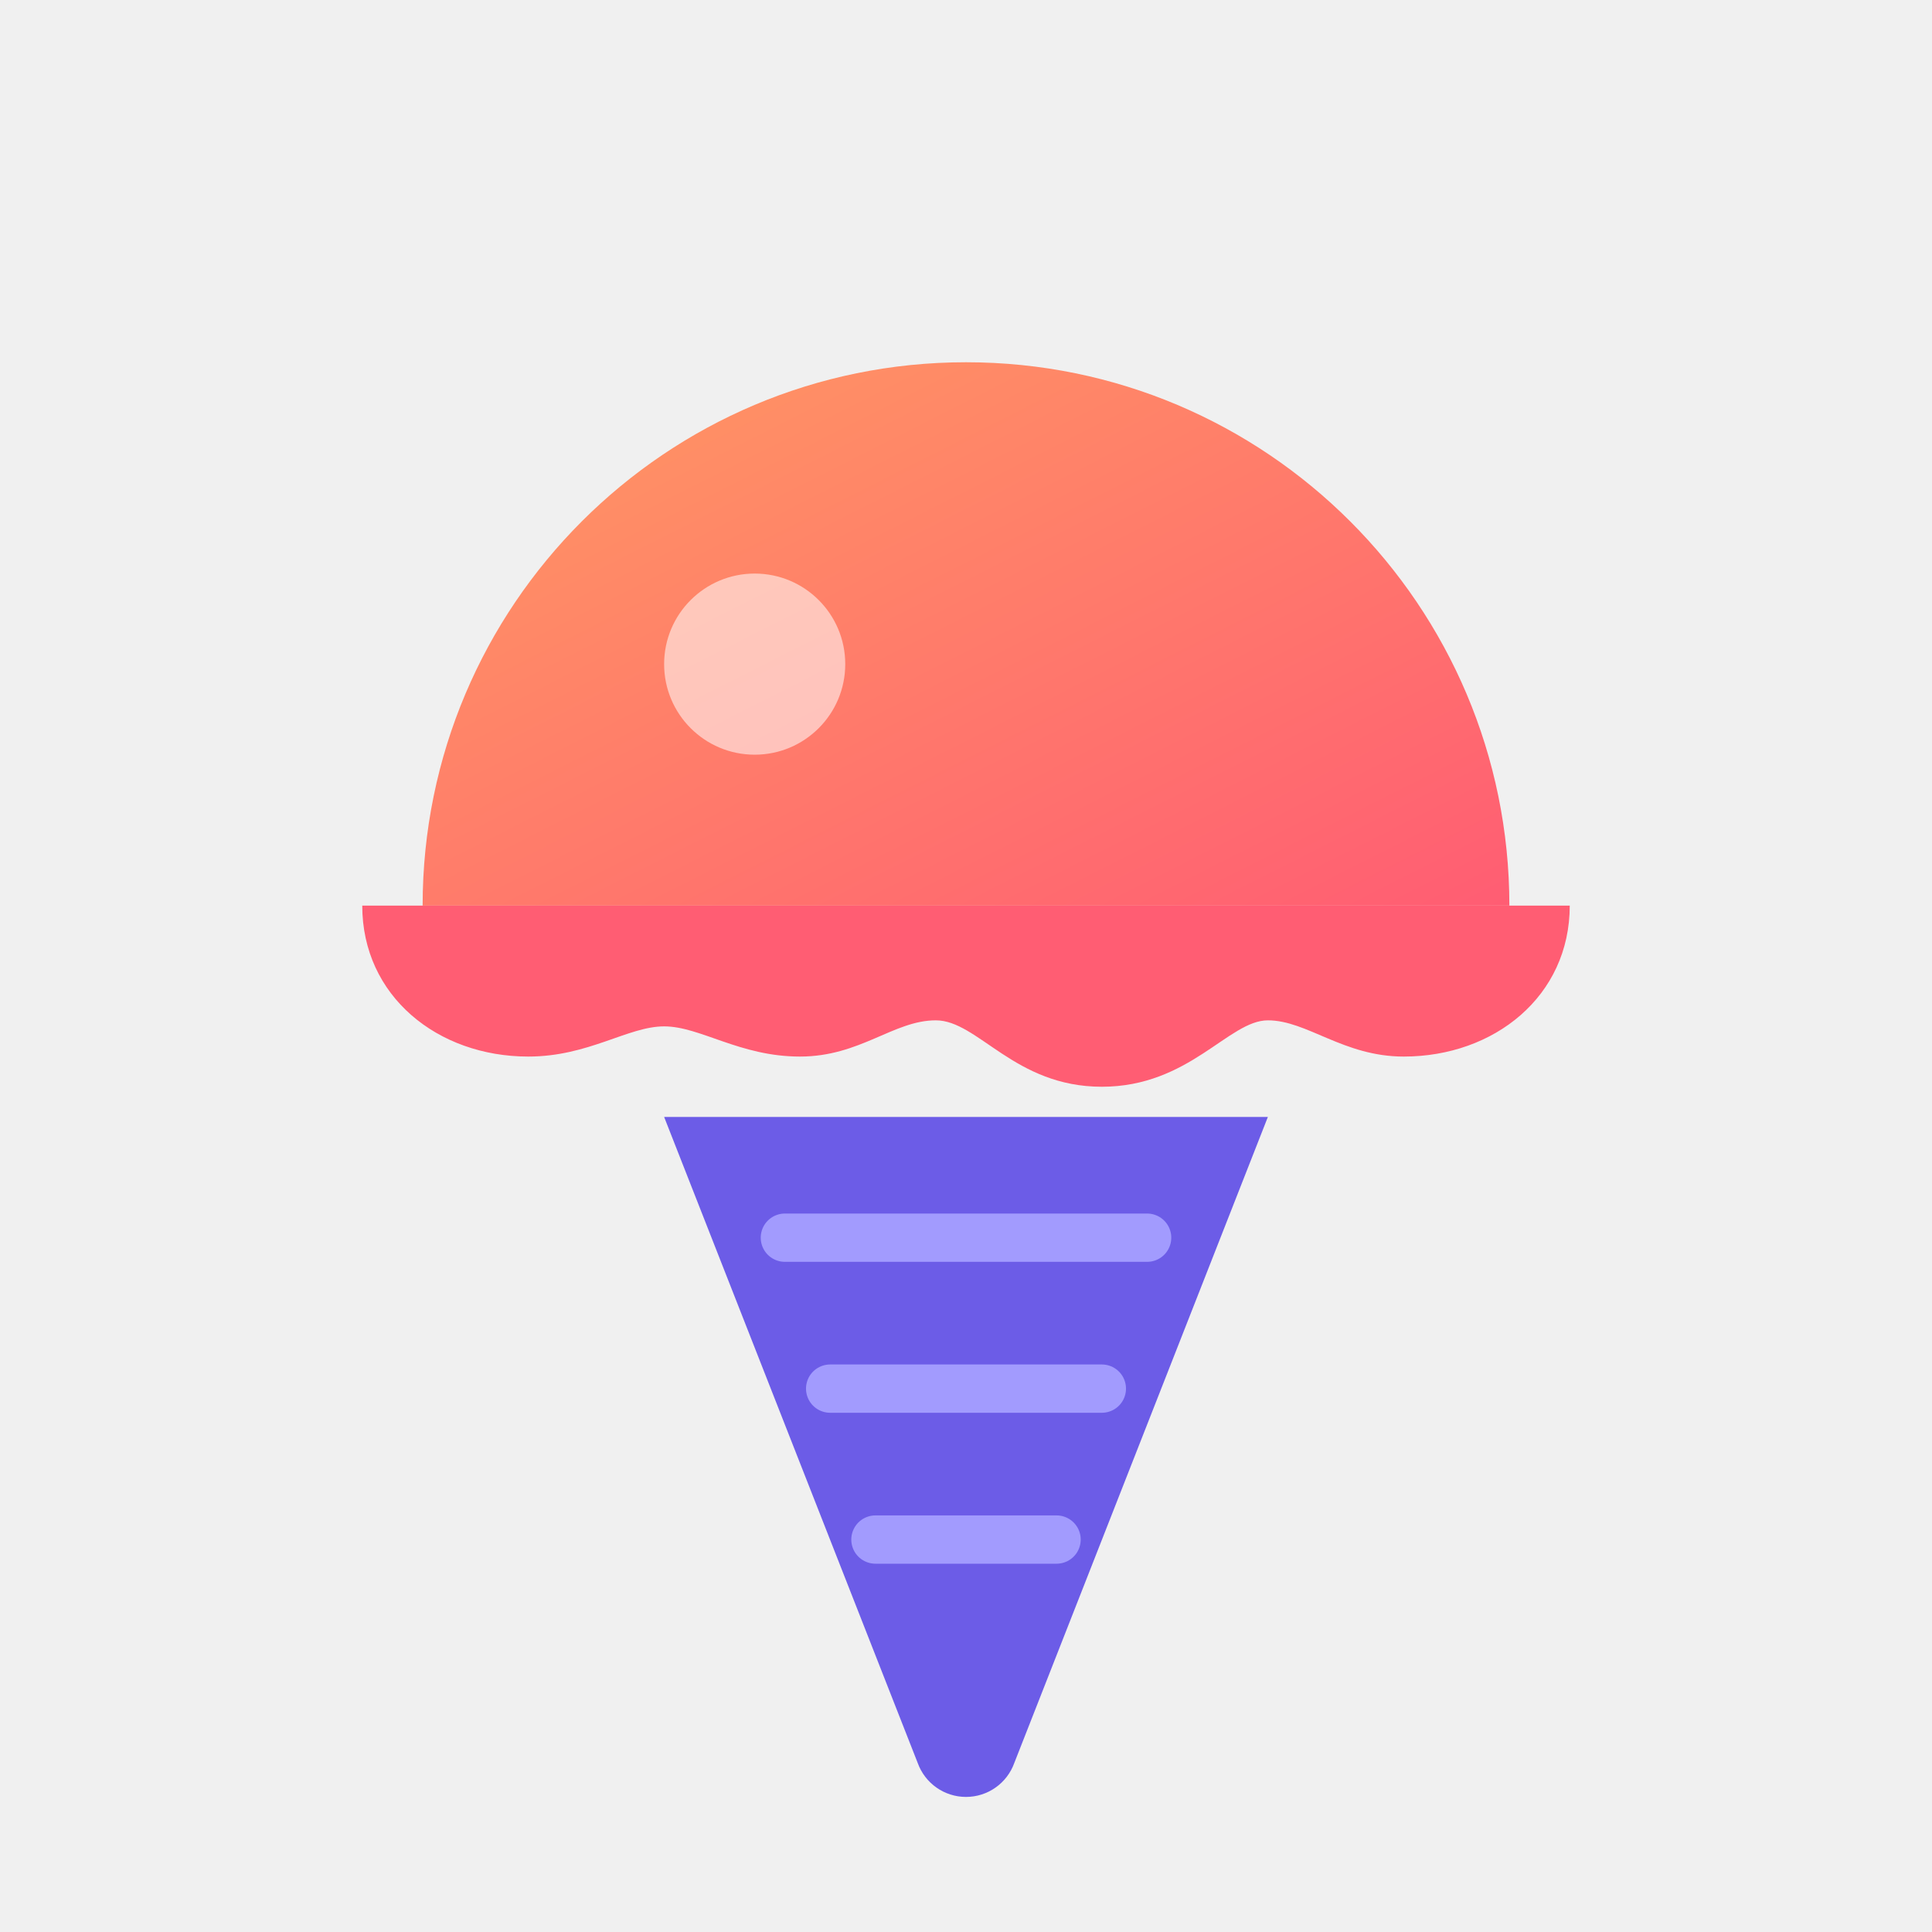
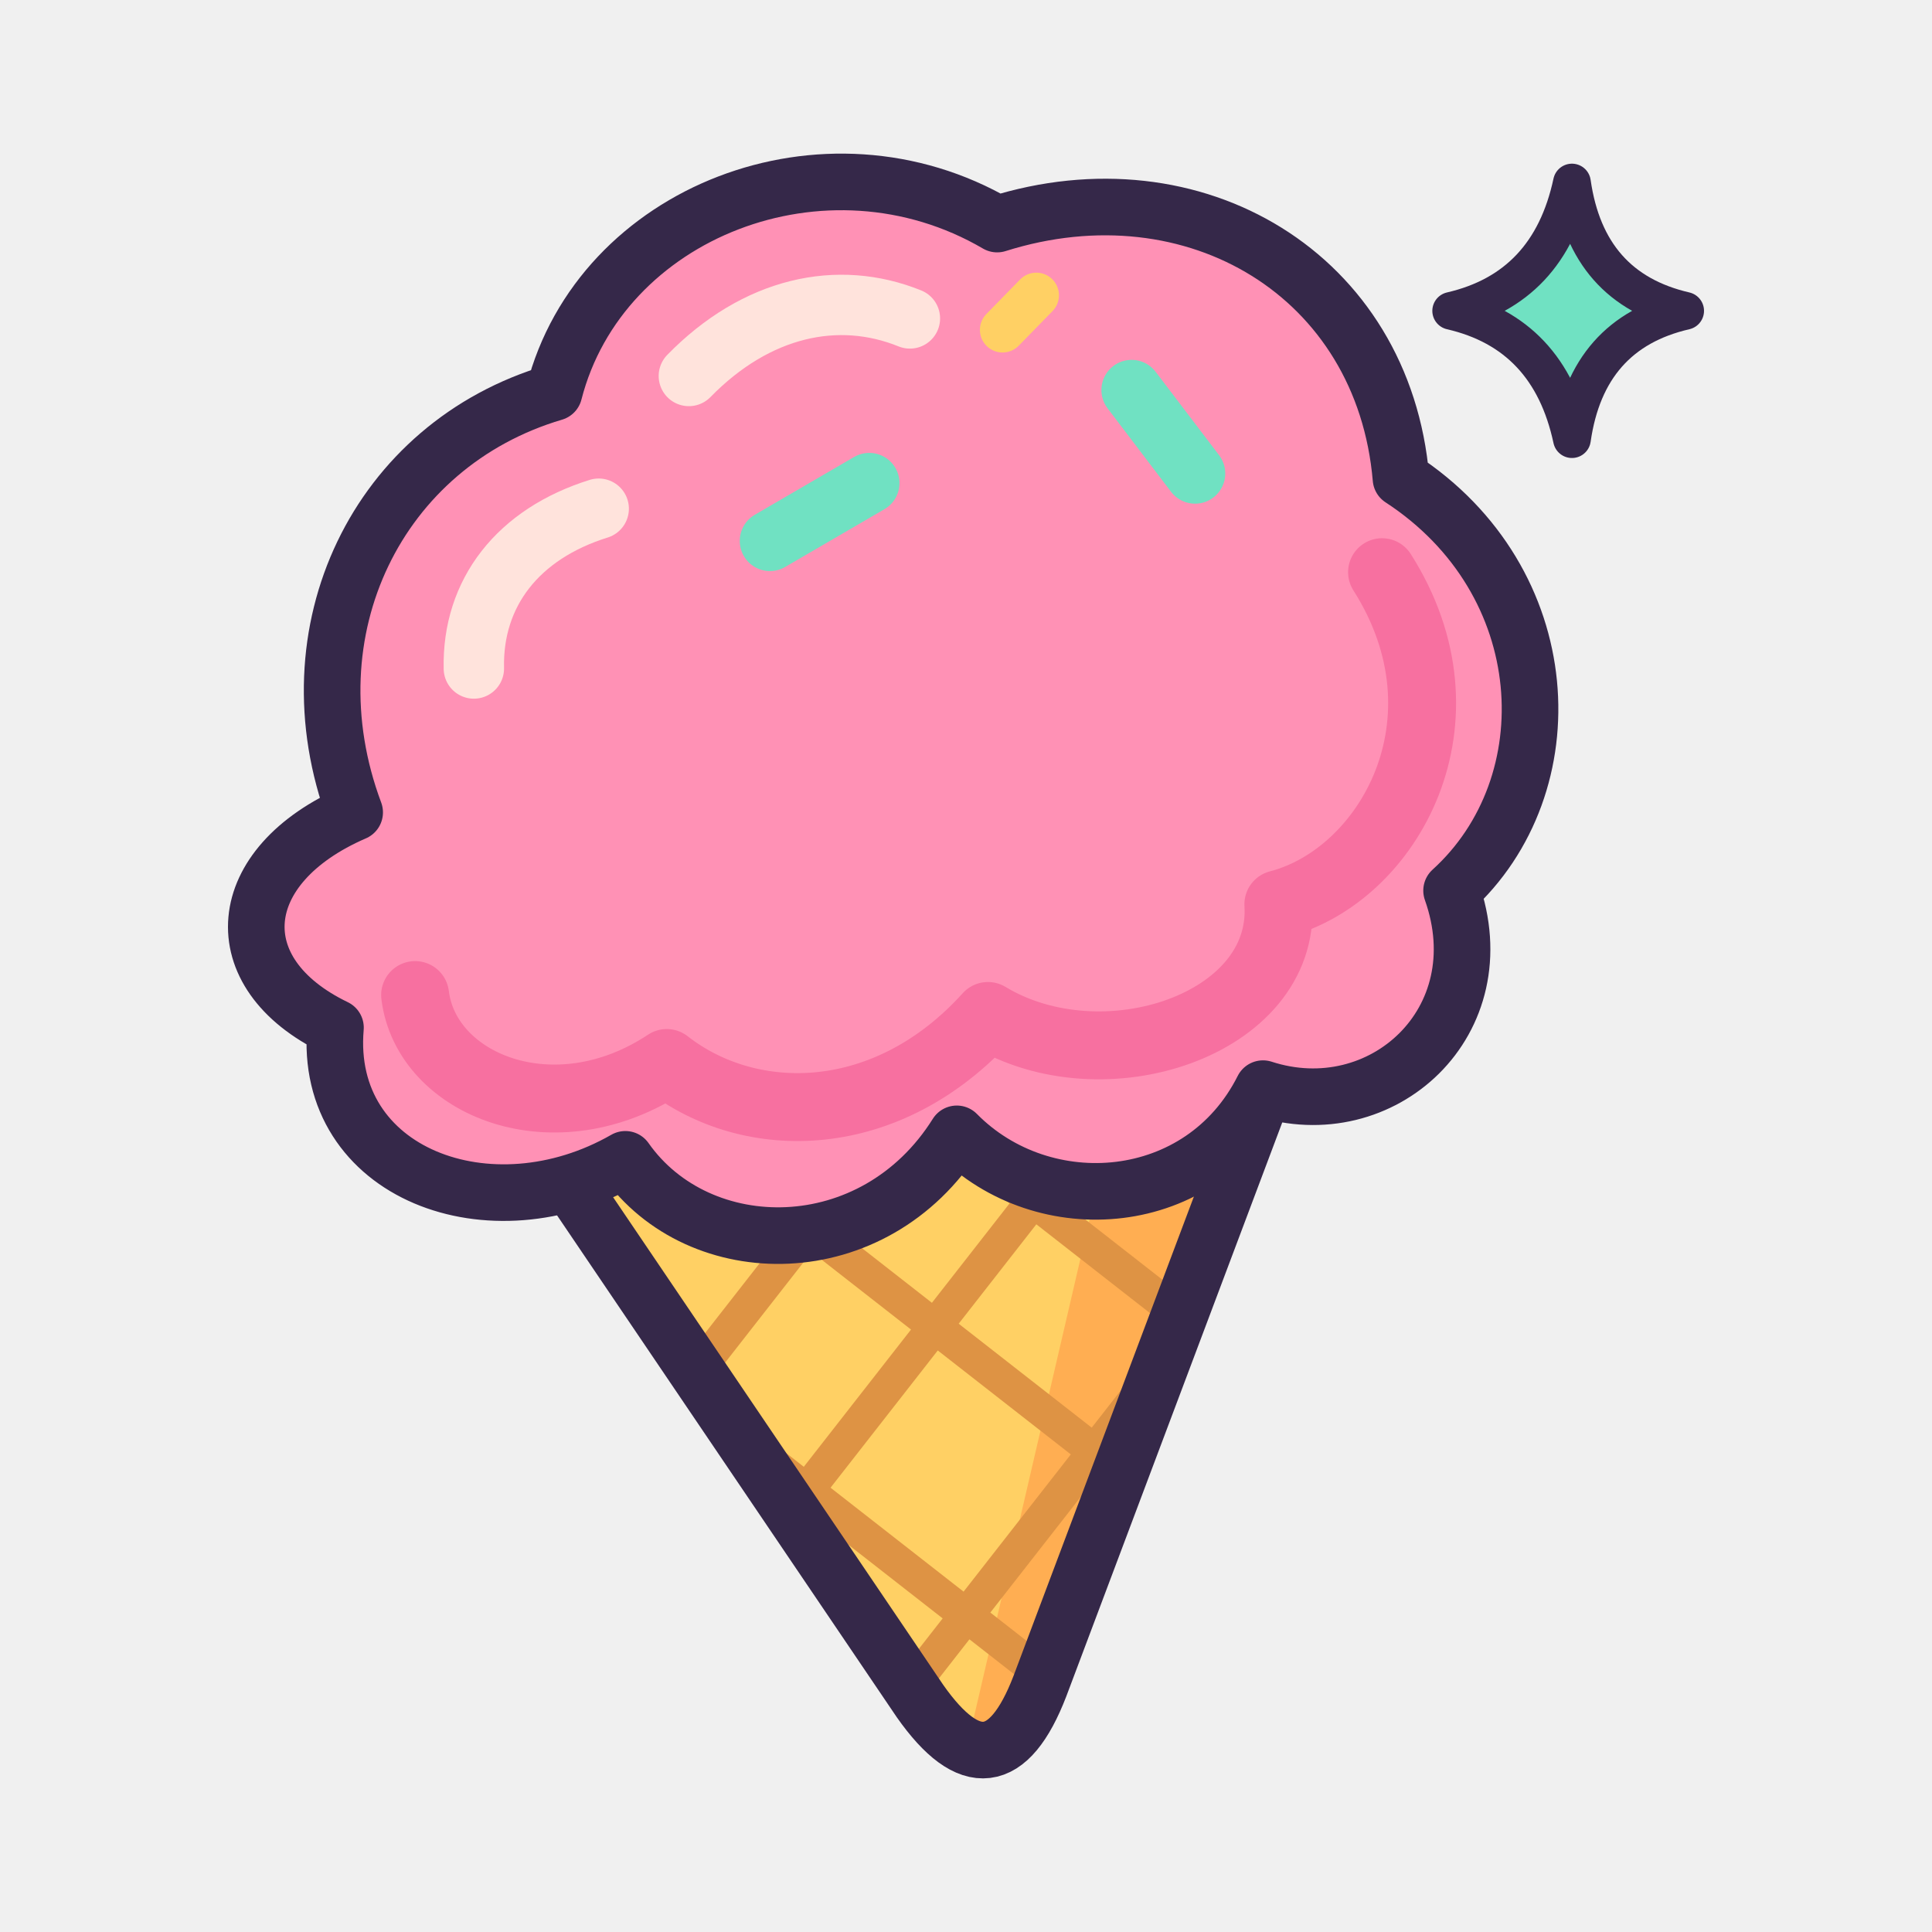
- <svg xmlns="http://www.w3.org/2000/svg" viewBox="0 0 64 64" role="img" aria-label="Scoop">
+ <svg xmlns="http://www.w3.org/2000/svg" width="256" height="256" viewBox="0 0 256 256" fill="none" role="img" aria-labelledby="scoop-title scoop-description">
  <defs>
-     <linearGradient id="scoop-g" x1="0" y1="0" x2="1" y2="1">
-       <stop offset="0" stop-color="#ff9a62" />
-       <stop offset="1" stop-color="#ff5d73" />
-     </linearGradient>
+     <clipPath id="scoop-cone-clip">
+       <path d="M76 145H181L136 231Q128 246 120 231Z" />
+     </clipPath>
  </defs>
-   <path d="M14 30a18 18 0 0 1 36 0z" fill="url(#scoop-g)" />
-   <path d="M12 30h40c0 3-2.5 5-5.5 5-2 0-3.2-1.2-4.5-1.2s-2.6 2.2-5.5 2.2-4.1-2.2-5.5-2.2-2.5 1.2-4.5 1.2-3.3-1-4.5-1-2.5 1-4.5 1C14.5 35 12 33 12 30z" fill="#ff5d73" />
-   <path d="M22 37h20L33.6 58.4a1.7 1.7 0 0 1-3.2 0z" fill="#6c5ce7" />
-   <path d="M26 41h12M27.5 46h9M29 51h6" stroke="#a29bfe" stroke-width="1.6" stroke-linecap="round" />
-   <circle cx="25" cy="22" r="3" fill="#fff" opacity=".55" />
+   <g transform="translate(-10.709 -5.812)" stroke="#352849" stroke-linecap="round" stroke-linejoin="round">
+     <path d="M219 30Q221 44 234 47Q221 50 219 64Q216 50 203 47Q216 44 219 30Z" fill="#70E1C2" stroke-width="5" />
+     <g transform="rotate(-7 128 128)">
+       <path d="M76 145H181L136 231Q128 246 120 231Z" fill="#FFD064" stroke="none" />
+       <g clip-path="url(#scoop-cone-clip)">
+         <path d="M159 146H184L136 236L125 239Z" fill="#FFAE52" stroke="none" />
+         <path d="M76 169L138 231M98 152L158 212M128 152L177 201M179 169L116 232M158 152L98 212M128 152L79 201" stroke="#DE9344" stroke-width="4.5" />
+       </g>
+       <path d="M76 145H181L136 231Q128 246 120 231Z" stroke-width="7.5" />
+       <path d="M60 105C54 80 69 57 93 53C102 30 133 22 154 38C181 33 204 51 203 78C222 94 220 121 203 133C207 151 190 163 175 156C165 171 144 170 134 157C121 173 98 170 90 155C71 163 50 152 54 133C40 124 43 110 60 105Z" fill="#FF91B5" stroke-width="7.5" />
+       <path d="M199 90C209 111 195 130 180 132C179 148 154 153 140 142C125 155 107 153 97 143C81 151 65 142 65 130" stroke="#F770A0" stroke-width="9" />
+       <path d="M78 88C79 78 86 71 97 69M111 53C121 45 132 44 141 49" stroke="#FFE3DC" stroke-width="8" />
+       <path d="M119 76L133 70M169 62L176 74" stroke="#70E1C2" stroke-width="8" />
+       <path d="M153 52L158 48" stroke="#FFD064" stroke-width="6" />
+     </g>
+   </g>
</svg>
